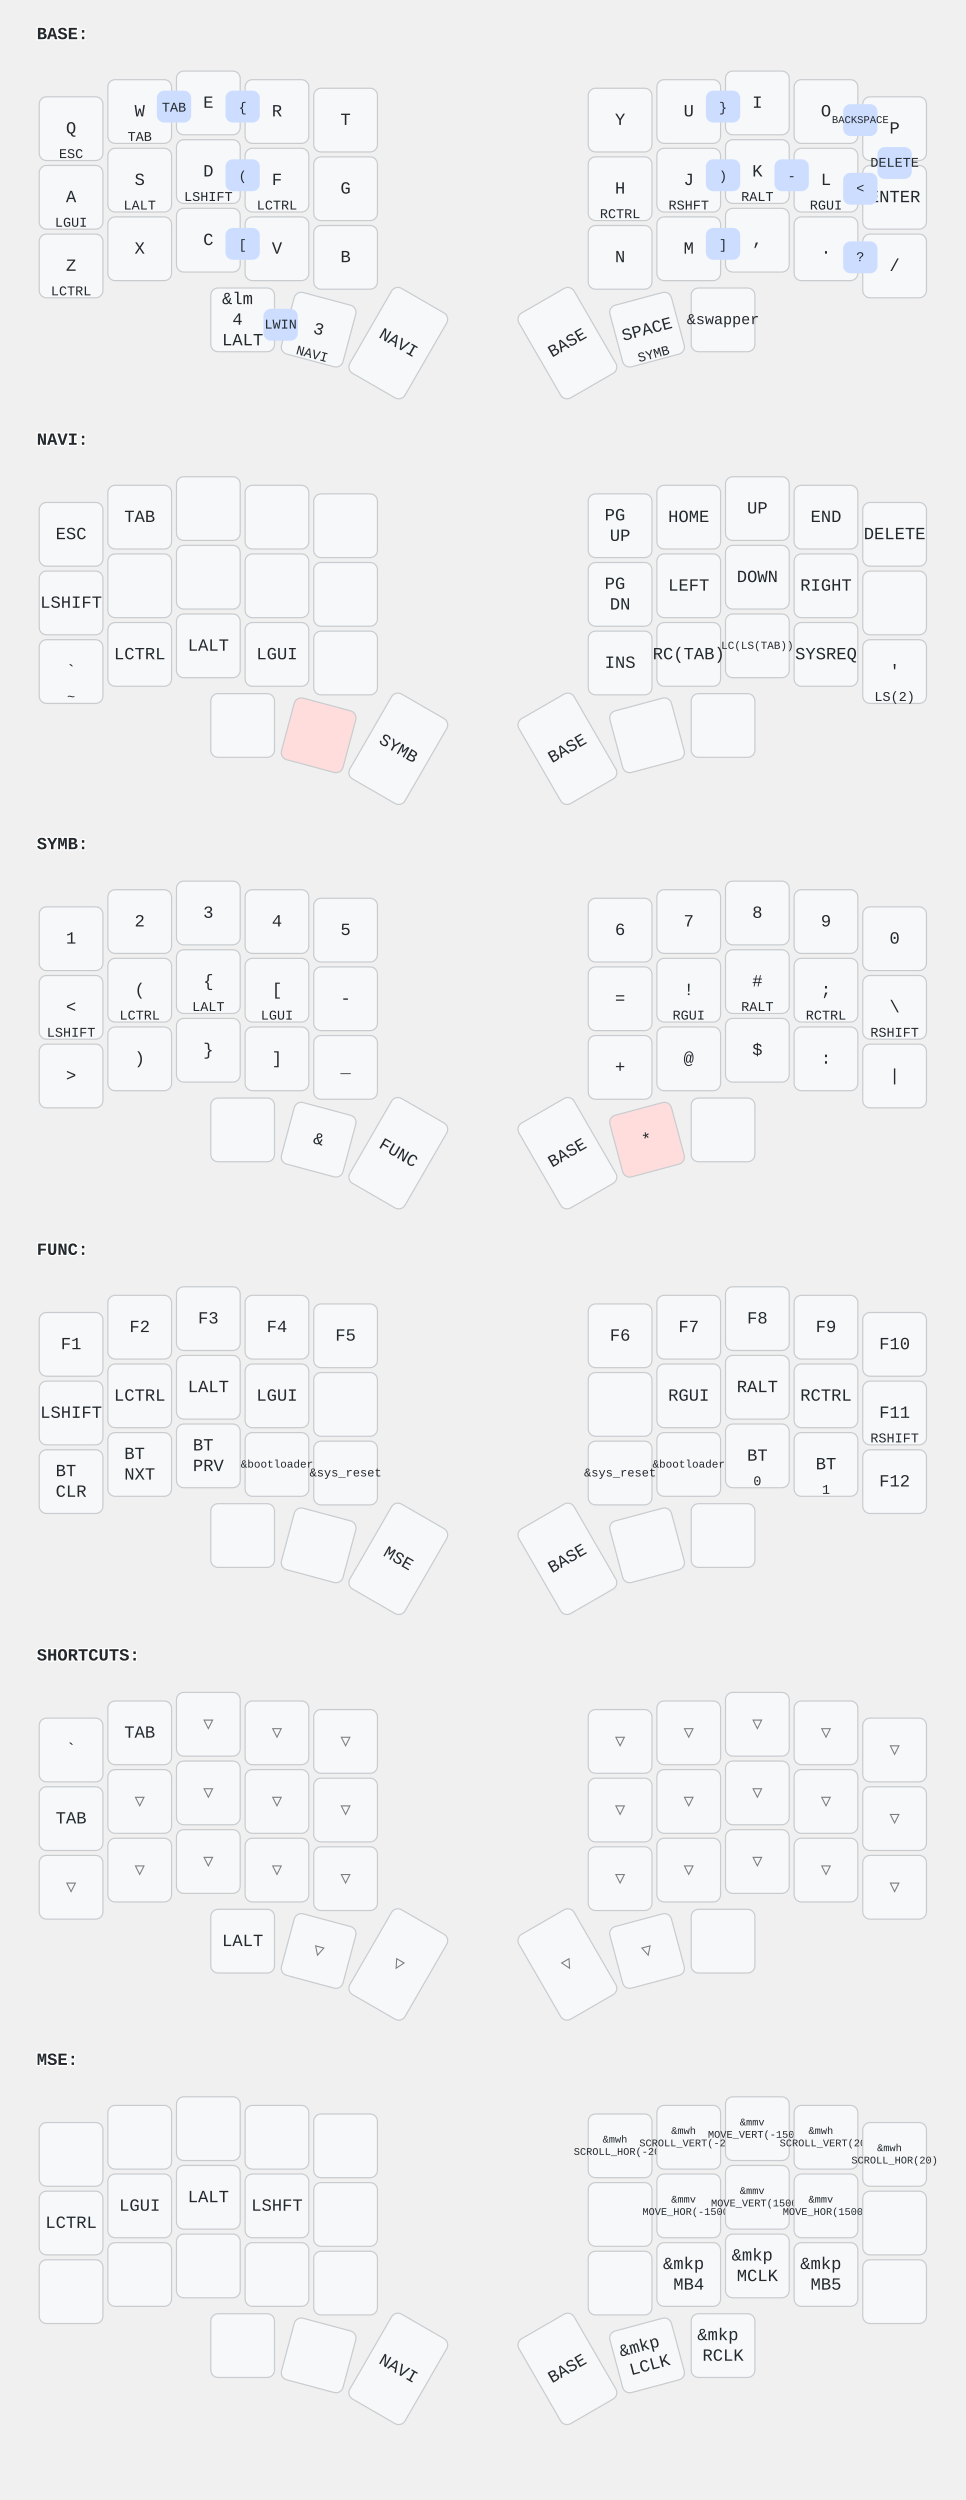
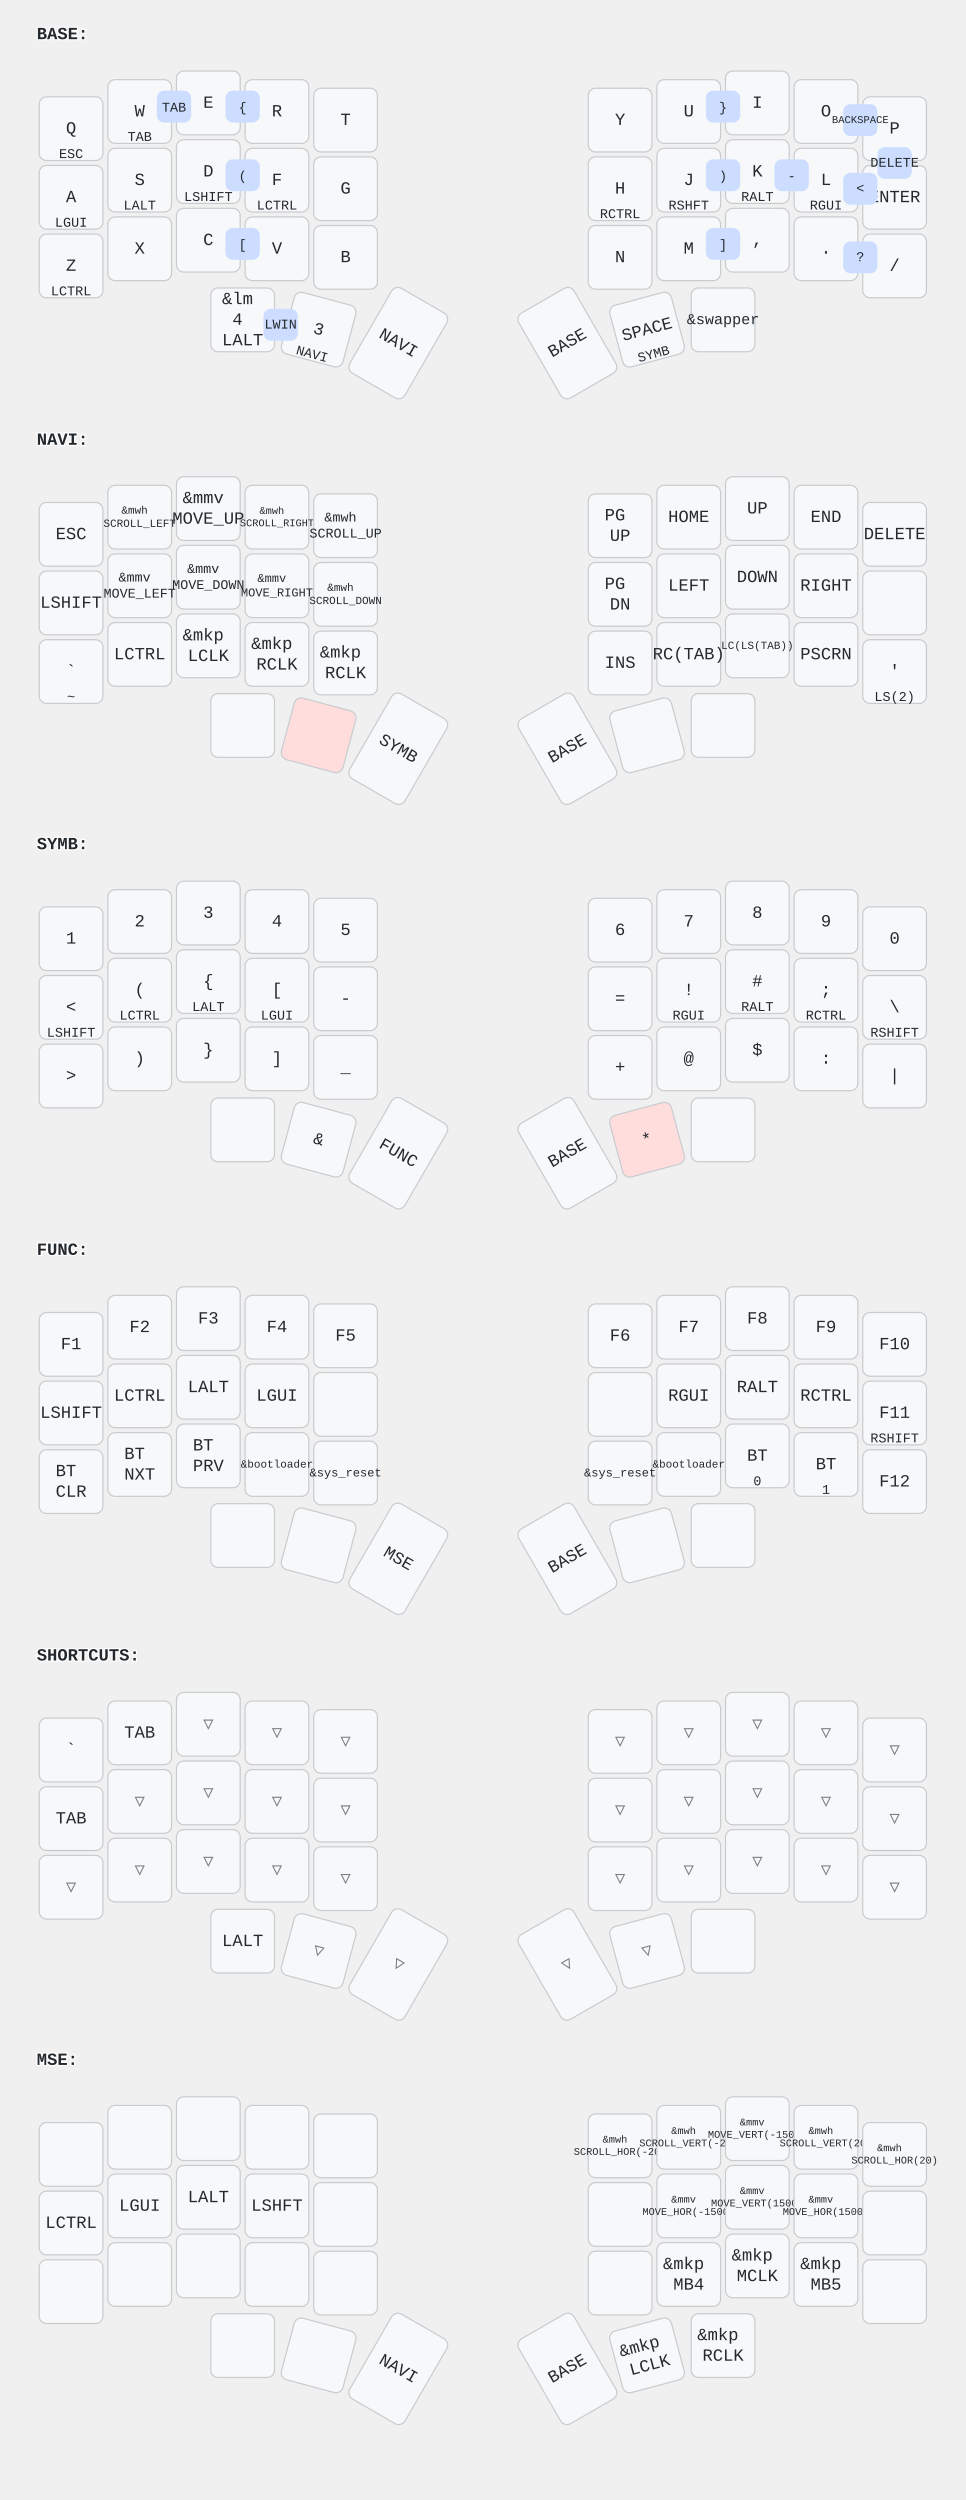
<svg xmlns="http://www.w3.org/2000/svg" width="788" height="2040" viewBox="0 0 788 2040" class="keymap">
  <style>/* inherit to force styles through use tags */
svg path {
    fill: inherit;
}

/* font and background color specifications */
svg.keymap {
    font-family: SFMono-Regular,Consolas,Liberation Mono,Menlo,monospace;
    font-size: 14px;
    font-kerning: normal;
    text-rendering: optimizeLegibility;
    fill: #24292e;
}

/* default key styling */
rect.key {
    fill: #f6f8fa;
    stroke: #c9cccf;
    stroke-width: 1;
}

/* default key side styling, only used is draw_key_sides is set */
rect.side {
    filter: brightness(90%);
}

/* color accent for combo boxes */
rect.combo, rect.combo-separate {
    fill: #cdf;
}

/* color accent for held keys */
rect.held, rect.combo.held {
    fill: #fdd;
}

/* color accent for ghost (optional) keys */
rect.ghost, rect.combo.ghost {
    stroke-dasharray: 4, 4;
    stroke-width: 2;
}

text {
    text-anchor: middle;
    dominant-baseline: middle;
}

/* styling for layer labels */
text.label {
    font-weight: bold;
    text-anchor: start;
    stroke: white;
    stroke-width: 2;
    paint-order: stroke;
}

/* styling for combo tap, and key hold/shifted label text */
text.combo, text.hold, text.shifted {
    font-size: 11px;
}

text.hold {
    text-anchor: middle;
    dominant-baseline: auto;
}

text.shifted {
    text-anchor: middle;
    dominant-baseline: hanging;
}

/* styling for hold/shifted label text in combo box */
text.combo.hold, text.combo.shifted {
    font-size: 8px;
}

/* lighter symbol for transparent keys */
text.trans {
    fill: #7b7e81;
}

/* styling for combo dendrons */
path.combo {
    stroke-width: 1;
    stroke: gray;
    fill: none;
}

/* Start Tabler Icons Cleanup */
/* cannot use height/width with glyphs */
.icon-tabler &gt; path {
    fill: inherit;
    stroke: inherit;
    stroke-width: 2;
}
/* hide tabler's default box */
.icon-tabler &gt; path[stroke="none"][fill="none"] {
    visibility: hidden;
}
/* End Tabler Icons Cleanup */
</style>
  <g transform="translate(30, 0)" class="layer-BASE">
    <text x="0" y="28" class="label">BASE:</text>
    <g transform="translate(0, 56)">
      <g transform="translate(28, 49)" class="key keypos-0">
        <rect rx="6" ry="6" x="-26" y="-26" width="52" height="52" class="key" />
        <text x="0" y="0" class="key tap">Q</text>
        <text x="0" y="24" class="key hold">ESC</text>
      </g>
      <g transform="translate(84, 35)" class="key keypos-1">
        <rect rx="6" ry="6" x="-26" y="-26" width="52" height="52" class="key" />
        <text x="0" y="0" class="key tap">W</text>
        <text x="0" y="24" class="key hold">TAB</text>
      </g>
      <g transform="translate(140, 28)" class="key keypos-2">
        <rect rx="6" ry="6" x="-26" y="-26" width="52" height="52" class="key" />
        <text x="0" y="0" class="key tap">E</text>
      </g>
      <g transform="translate(196, 35)" class="key keypos-3">
        <rect rx="6" ry="6" x="-26" y="-26" width="52" height="52" class="key" />
        <text x="0" y="0" class="key tap">R</text>
      </g>
      <g transform="translate(252, 42)" class="key keypos-4">
        <rect rx="6" ry="6" x="-26" y="-26" width="52" height="52" class="key" />
        <text x="0" y="0" class="key tap">T</text>
      </g>
      <g transform="translate(476, 42)" class="key keypos-5">
        <rect rx="6" ry="6" x="-26" y="-26" width="52" height="52" class="key" />
        <text x="0" y="0" class="key tap">Y</text>
      </g>
      <g transform="translate(532, 35)" class="key keypos-6">
        <rect rx="6" ry="6" x="-26" y="-26" width="52" height="52" class="key" />
        <text x="0" y="0" class="key tap">U</text>
      </g>
      <g transform="translate(588, 28)" class="key keypos-7">
        <rect rx="6" ry="6" x="-26" y="-26" width="52" height="52" class="key" />
        <text x="0" y="0" class="key tap">I</text>
      </g>
      <g transform="translate(644, 35)" class="key keypos-8">
        <rect rx="6" ry="6" x="-26" y="-26" width="52" height="52" class="key" />
        <text x="0" y="0" class="key tap">O</text>
      </g>
      <g transform="translate(700, 49)" class="key keypos-9">
        <rect rx="6" ry="6" x="-26" y="-26" width="52" height="52" class="key" />
        <text x="0" y="0" class="key tap">P</text>
      </g>
      <g transform="translate(28, 105)" class="key keypos-10">
        <rect rx="6" ry="6" x="-26" y="-26" width="52" height="52" class="key" />
        <text x="0" y="0" class="key tap">A</text>
        <text x="0" y="24" class="key hold">LGUI</text>
      </g>
      <g transform="translate(84, 91)" class="key keypos-11">
        <rect rx="6" ry="6" x="-26" y="-26" width="52" height="52" class="key" />
        <text x="0" y="0" class="key tap">S</text>
        <text x="0" y="24" class="key hold">LALT</text>
      </g>
      <g transform="translate(140, 84)" class="key keypos-12">
        <rect rx="6" ry="6" x="-26" y="-26" width="52" height="52" class="key" />
        <text x="0" y="0" class="key tap">D</text>
        <text x="0" y="24" class="key hold">LSHIFT</text>
      </g>
      <g transform="translate(196, 91)" class="key keypos-13">
        <rect rx="6" ry="6" x="-26" y="-26" width="52" height="52" class="key" />
        <text x="0" y="0" class="key tap">F</text>
        <text x="0" y="24" class="key hold">LCTRL</text>
      </g>
      <g transform="translate(252, 98)" class="key keypos-14">
        <rect rx="6" ry="6" x="-26" y="-26" width="52" height="52" class="key" />
        <text x="0" y="0" class="key tap">G</text>
      </g>
      <g transform="translate(476, 98)" class="key keypos-15">
        <rect rx="6" ry="6" x="-26" y="-26" width="52" height="52" class="key" />
        <text x="0" y="0" class="key tap">H</text>
        <text x="0" y="24" class="key hold">RCTRL</text>
      </g>
      <g transform="translate(532, 91)" class="key keypos-16">
        <rect rx="6" ry="6" x="-26" y="-26" width="52" height="52" class="key" />
        <text x="0" y="0" class="key tap">J</text>
        <text x="0" y="24" class="key hold">RSHFT</text>
      </g>
      <g transform="translate(588, 84)" class="key keypos-17">
        <rect rx="6" ry="6" x="-26" y="-26" width="52" height="52" class="key" />
        <text x="0" y="0" class="key tap">K</text>
        <text x="0" y="24" class="key hold">RALT</text>
      </g>
      <g transform="translate(644, 91)" class="key keypos-18">
        <rect rx="6" ry="6" x="-26" y="-26" width="52" height="52" class="key" />
        <text x="0" y="0" class="key tap">L</text>
        <text x="0" y="24" class="key hold">RGUI</text>
      </g>
      <g transform="translate(700, 105)" class="key keypos-19">
        <rect rx="6" ry="6" x="-26" y="-26" width="52" height="52" class="key" />
        <text x="0" y="0" class="key tap">ENTER</text>
      </g>
      <g transform="translate(28, 161)" class="key keypos-20">
        <rect rx="6" ry="6" x="-26" y="-26" width="52" height="52" class="key" />
        <text x="0" y="0" class="key tap">Z</text>
        <text x="0" y="24" class="key hold">LCTRL</text>
      </g>
      <g transform="translate(84, 147)" class="key keypos-21">
        <rect rx="6" ry="6" x="-26" y="-26" width="52" height="52" class="key" />
        <text x="0" y="0" class="key tap">X</text>
      </g>
      <g transform="translate(140, 140)" class="key keypos-22">
        <rect rx="6" ry="6" x="-26" y="-26" width="52" height="52" class="key" />
        <text x="0" y="0" class="key tap">C</text>
      </g>
      <g transform="translate(196, 147)" class="key keypos-23">
        <rect rx="6" ry="6" x="-26" y="-26" width="52" height="52" class="key" />
        <text x="0" y="0" class="key tap">V</text>
      </g>
      <g transform="translate(252, 154)" class="key keypos-24">
        <rect rx="6" ry="6" x="-26" y="-26" width="52" height="52" class="key" />
        <text x="0" y="0" class="key tap">B</text>
      </g>
      <g transform="translate(476, 154)" class="key keypos-25">
        <rect rx="6" ry="6" x="-26" y="-26" width="52" height="52" class="key" />
        <text x="0" y="0" class="key tap">N</text>
      </g>
      <g transform="translate(532, 147)" class="key keypos-26">
        <rect rx="6" ry="6" x="-26" y="-26" width="52" height="52" class="key" />
        <text x="0" y="0" class="key tap">M</text>
      </g>
      <g transform="translate(588, 140)" class="key keypos-27">
        <rect rx="6" ry="6" x="-26" y="-26" width="52" height="52" class="key" />
        <text x="0" y="0" class="key tap">,</text>
      </g>
      <g transform="translate(644, 147)" class="key keypos-28">
        <rect rx="6" ry="6" x="-26" y="-26" width="52" height="52" class="key" />
        <text x="0" y="0" class="key tap">.</text>
      </g>
      <g transform="translate(700, 161)" class="key keypos-29">
        <rect rx="6" ry="6" x="-26" y="-26" width="52" height="52" class="key" />
        <text x="0" y="0" class="key tap">/</text>
      </g>
      <g transform="translate(168, 205)" class="key keypos-30">
        <rect rx="6" ry="6" x="-26" y="-26" width="52" height="52" class="key" />
        <text x="0" y="0" class="key tap">
          <tspan x="0" dy="-1.2em">&amp;lm</tspan>
          <tspan x="0" dy="1.2em">4</tspan>
          <tspan x="0" dy="1.2em">LALT</tspan>
        </text>
      </g>
      <g transform="translate(230, 213) rotate(15.0)" class="key keypos-31">
        <rect rx="6" ry="6" x="-26" y="-26" width="52" height="52" class="key" />
        <text x="0" y="0" class="key tap">3</text>
        <text x="0" y="24" class="key hold">NAVI</text>
      </g>
      <g transform="translate(295, 224) rotate(30.0)" class="key keypos-32">
        <rect rx="6" ry="6" x="-26" y="-40" width="52" height="80" class="key" />
        <text x="0" y="0" class="key tap">NAVI</text>
      </g>
      <g transform="translate(433, 224) rotate(-30.0)" class="key keypos-33">
        <rect rx="6" ry="6" x="-26" y="-40" width="52" height="80" class="key" />
        <text x="0" y="0" class="key tap">BASE</text>
      </g>
      <g transform="translate(498, 213) rotate(-15.0)" class="key keypos-34">
        <rect rx="6" ry="6" x="-26" y="-26" width="52" height="52" class="key" />
        <text x="0" y="0" class="key tap">SPACE</text>
        <text x="0" y="24" class="key hold">SYMB</text>
      </g>
      <g transform="translate(560, 205)" class="key keypos-35">
        <rect rx="6" ry="6" x="-26" y="-26" width="52" height="52" class="key" />
        <text x="0" y="0" class="key tap">
          <tspan style="font-size: 88%">&amp;swapper</tspan>
        </text>
      </g>
      <g class="combo combopos-0">
        <rect rx="6" ry="6" x="98" y="18" width="28" height="26" class="combo" />
        <text x="112" y="32" class="combo tap">TAB</text>
      </g>
      <g class="combo combopos-1">
        <rect rx="6" ry="6" x="154" y="18" width="28" height="26" class="combo" />
        <text x="168" y="32" class="combo tap">{</text>
      </g>
      <g class="combo combopos-2">
        <rect rx="6" ry="6" x="154" y="74" width="28" height="26" class="combo" />
        <text x="168" y="88" class="combo tap">(</text>
      </g>
      <g class="combo combopos-3">
        <rect rx="6" ry="6" x="154" y="130" width="28" height="26" class="combo" />
        <text x="168" y="144" class="combo tap">[</text>
      </g>
      <g class="combo combopos-4">
        <rect rx="6" ry="6" x="658" y="29" width="28" height="26" class="combo" />
        <text x="672" y="42" class="combo tap">
          <tspan style="font-size: 78%">BACKSPACE</tspan>
        </text>
      </g>
      <g class="combo combopos-5">
        <rect rx="6" ry="6" x="602" y="74" width="28" height="26" class="combo" />
        <text x="616" y="88" class="combo tap">-</text>
      </g>
      <g class="combo combopos-6">
        <rect rx="6" ry="6" x="686" y="64" width="28" height="26" class="combo" />
        <text x="700" y="77" class="combo tap">DELETE</text>
      </g>
      <g class="combo combopos-7">
        <rect rx="6" ry="6" x="546" y="18" width="28" height="26" class="combo" />
        <text x="560" y="32" class="combo tap">}</text>
      </g>
      <g class="combo combopos-8">
        <rect rx="6" ry="6" x="546" y="74" width="28" height="26" class="combo" />
        <text x="560" y="88" class="combo tap">)</text>
      </g>
      <g class="combo combopos-9">
        <rect rx="6" ry="6" x="546" y="130" width="28" height="26" class="combo" />
        <text x="560" y="144" class="combo tap">]</text>
      </g>
      <g class="combo combopos-10">
        <rect rx="6" ry="6" x="658" y="141" width="28" height="26" class="combo" />
        <text x="672" y="154" class="combo tap">?</text>
      </g>
      <g class="combo combopos-11">
        <rect rx="6" ry="6" x="658" y="85" width="28" height="26" class="combo" />
        <text x="672" y="98" class="combo tap">&lt;</text>
      </g>
      <g class="combo combopos-12">
        <rect rx="6" ry="6" x="185" y="196" width="28" height="26" class="combo" />
        <text x="199" y="209" class="combo tap">LWIN</text>
      </g>
    </g>
  </g>
  <g transform="translate(30, 331)" class="layer-NAVI">
    <text x="0" y="28" class="label">NAVI:</text>
    <g transform="translate(0, 56)">
      <g transform="translate(28, 49)" class="key keypos-0">
        <rect rx="6" ry="6" x="-26" y="-26" width="52" height="52" class="key" />
        <text x="0" y="0" class="key tap">ESC</text>
      </g>
      <g transform="translate(84, 35)" class="key keypos-1">
        <rect rx="6" ry="6" x="-26" y="-26" width="52" height="52" class="key" />
-         <text x="0" y="0" class="key tap">TAB</text>
+         <text x="0" y="0" class="key tap">
+           <tspan x="0" dy="-0.6em" style="font-size: 64%">&amp;mwh</tspan>
+           <tspan x="0" dy="1.2em" style="font-size: 64%">SCROLL_LEFT</tspan>
+         </text>
      </g>
      <g transform="translate(140, 28)" class="key keypos-2">
        <rect rx="6" ry="6" x="-26" y="-26" width="52" height="52" class="key" />
+         <text x="0" y="0" class="key tap">
+           <tspan x="0" dy="-0.6em">&amp;mmv</tspan>
+           <tspan x="0" dy="1.2em">MOVE_UP</tspan>
+         </text>
      </g>
      <g transform="translate(196, 35)" class="key keypos-3">
        <rect rx="6" ry="6" x="-26" y="-26" width="52" height="52" class="key" />
+         <text x="0" y="0" class="key tap">
+           <tspan x="0" dy="-0.6em" style="font-size: 60%">&amp;mwh</tspan>
+           <tspan x="0" dy="1.2em" style="font-size: 60%">SCROLL_RIGHT</tspan>
+         </text>
      </g>
      <g transform="translate(252, 42)" class="key keypos-4">
        <rect rx="6" ry="6" x="-26" y="-26" width="52" height="52" class="key" />
+         <text x="0" y="0" class="key tap">
+           <tspan x="0" dy="-0.6em" style="font-size: 78%">&amp;mwh</tspan>
+           <tspan x="0" dy="1.2em" style="font-size: 78%">SCROLL_UP</tspan>
+         </text>
      </g>
      <g transform="translate(476, 42)" class="key keypos-5">
        <rect rx="6" ry="6" x="-26" y="-26" width="52" height="52" class="key" />
        <text x="0" y="0" class="key tap">
          <tspan x="0" dy="-0.6em">PG</tspan>
          <tspan x="0" dy="1.2em">UP</tspan>
        </text>
      </g>
      <g transform="translate(532, 35)" class="key keypos-6">
        <rect rx="6" ry="6" x="-26" y="-26" width="52" height="52" class="key" />
        <text x="0" y="0" class="key tap">HOME</text>
      </g>
      <g transform="translate(588, 28)" class="key keypos-7">
        <rect rx="6" ry="6" x="-26" y="-26" width="52" height="52" class="key" />
        <text x="0" y="0" class="key tap">UP</text>
      </g>
      <g transform="translate(644, 35)" class="key keypos-8">
        <rect rx="6" ry="6" x="-26" y="-26" width="52" height="52" class="key" />
        <text x="0" y="0" class="key tap">END</text>
      </g>
      <g transform="translate(700, 49)" class="key keypos-9">
        <rect rx="6" ry="6" x="-26" y="-26" width="52" height="52" class="key" />
        <text x="0" y="0" class="key tap">DELETE</text>
      </g>
      <g transform="translate(28, 105)" class="key keypos-10">
        <rect rx="6" ry="6" x="-26" y="-26" width="52" height="52" class="key" />
        <text x="0" y="0" class="key tap">LSHIFT</text>
      </g>
      <g transform="translate(84, 91)" class="key keypos-11">
        <rect rx="6" ry="6" x="-26" y="-26" width="52" height="52" class="key" />
+         <text x="0" y="0" class="key tap">
+           <tspan x="0" dy="-0.6em" style="font-size: 78%">&amp;mmv</tspan>
+           <tspan x="0" dy="1.2em" style="font-size: 78%">MOVE_LEFT</tspan>
+         </text>
      </g>
      <g transform="translate(140, 84)" class="key keypos-12">
        <rect rx="6" ry="6" x="-26" y="-26" width="52" height="52" class="key" />
+         <text x="0" y="0" class="key tap">
+           <tspan x="0" dy="-0.6em" style="font-size: 78%">&amp;mmv</tspan>
+           <tspan x="0" dy="1.2em" style="font-size: 78%">MOVE_DOWN</tspan>
+         </text>
      </g>
      <g transform="translate(196, 91)" class="key keypos-13">
        <rect rx="6" ry="6" x="-26" y="-26" width="52" height="52" class="key" />
+         <text x="0" y="0" class="key tap">
+           <tspan x="0" dy="-0.6em" style="font-size: 70%">&amp;mmv</tspan>
+           <tspan x="0" dy="1.2em" style="font-size: 70%">MOVE_RIGHT</tspan>
+         </text>
      </g>
      <g transform="translate(252, 98)" class="key keypos-14">
        <rect rx="6" ry="6" x="-26" y="-26" width="52" height="52" class="key" />
+         <text x="0" y="0" class="key tap">
+           <tspan x="0" dy="-0.6em" style="font-size: 64%">&amp;mwh</tspan>
+           <tspan x="0" dy="1.2em" style="font-size: 64%">SCROLL_DOWN</tspan>
+         </text>
      </g>
      <g transform="translate(476, 98)" class="key keypos-15">
        <rect rx="6" ry="6" x="-26" y="-26" width="52" height="52" class="key" />
        <text x="0" y="0" class="key tap">
          <tspan x="0" dy="-0.6em">PG</tspan>
          <tspan x="0" dy="1.2em">DN</tspan>
        </text>
      </g>
      <g transform="translate(532, 91)" class="key keypos-16">
        <rect rx="6" ry="6" x="-26" y="-26" width="52" height="52" class="key" />
        <text x="0" y="0" class="key tap">LEFT</text>
      </g>
      <g transform="translate(588, 84)" class="key keypos-17">
        <rect rx="6" ry="6" x="-26" y="-26" width="52" height="52" class="key" />
        <text x="0" y="0" class="key tap">DOWN</text>
      </g>
      <g transform="translate(644, 91)" class="key keypos-18">
        <rect rx="6" ry="6" x="-26" y="-26" width="52" height="52" class="key" />
        <text x="0" y="0" class="key tap">RIGHT</text>
      </g>
      <g transform="translate(700, 105)" class="key keypos-19">
        <rect rx="6" ry="6" x="-26" y="-26" width="52" height="52" class="key" />
      </g>
      <g transform="translate(28, 161)" class="key keypos-20">
        <rect rx="6" ry="6" x="-26" y="-26" width="52" height="52" class="key" />
        <text x="0" y="0" class="key tap">`</text>
        <text x="0" y="24" class="key hold">~</text>
      </g>
      <g transform="translate(84, 147)" class="key keypos-21">
        <rect rx="6" ry="6" x="-26" y="-26" width="52" height="52" class="key" />
        <text x="0" y="0" class="key tap">LCTRL</text>
      </g>
      <g transform="translate(140, 140)" class="key keypos-22">
        <rect rx="6" ry="6" x="-26" y="-26" width="52" height="52" class="key" />
-         <text x="0" y="0" class="key tap">LALT</text>
+         <text x="0" y="0" class="key tap">
+           <tspan x="0" dy="-0.6em">&amp;mkp</tspan>
+           <tspan x="0" dy="1.2em">LCLK</tspan>
+         </text>
      </g>
      <g transform="translate(196, 147)" class="key keypos-23">
        <rect rx="6" ry="6" x="-26" y="-26" width="52" height="52" class="key" />
-         <text x="0" y="0" class="key tap">LGUI</text>
+         <text x="0" y="0" class="key tap">
+           <tspan x="0" dy="-0.6em">&amp;mkp</tspan>
+           <tspan x="0" dy="1.2em">RCLK</tspan>
+         </text>
      </g>
      <g transform="translate(252, 154)" class="key keypos-24">
        <rect rx="6" ry="6" x="-26" y="-26" width="52" height="52" class="key" />
+         <text x="0" y="0" class="key tap">
+           <tspan x="0" dy="-0.6em">&amp;mkp</tspan>
+           <tspan x="0" dy="1.2em">RCLK</tspan>
+         </text>
      </g>
      <g transform="translate(476, 154)" class="key keypos-25">
        <rect rx="6" ry="6" x="-26" y="-26" width="52" height="52" class="key" />
        <text x="0" y="0" class="key tap">INS</text>
      </g>
      <g transform="translate(532, 147)" class="key keypos-26">
        <rect rx="6" ry="6" x="-26" y="-26" width="52" height="52" class="key" />
        <text x="0" y="0" class="key tap">RC(TAB)</text>
      </g>
      <g transform="translate(588, 140)" class="key keypos-27">
        <rect rx="6" ry="6" x="-26" y="-26" width="52" height="52" class="key" />
        <text x="0" y="0" class="key tap">
          <tspan style="font-size: 64%">LC(LS(TAB))</tspan>
        </text>
      </g>
      <g transform="translate(644, 147)" class="key keypos-28">
        <rect rx="6" ry="6" x="-26" y="-26" width="52" height="52" class="key" />
-         <text x="0" y="0" class="key tap">SYSREQ</text>
+         <text x="0" y="0" class="key tap">PSCRN</text>
      </g>
      <g transform="translate(700, 161)" class="key keypos-29">
        <rect rx="6" ry="6" x="-26" y="-26" width="52" height="52" class="key" />
        <text x="0" y="0" class="key tap">'</text>
        <text x="0" y="24" class="key hold">LS(2)</text>
      </g>
      <g transform="translate(168, 205)" class="key keypos-30">
        <rect rx="6" ry="6" x="-26" y="-26" width="52" height="52" class="key" />
      </g>
      <g transform="translate(230, 213) rotate(15.0)" class="key held keypos-31">
        <rect rx="6" ry="6" x="-26" y="-26" width="52" height="52" class="key held" />
      </g>
      <g transform="translate(295, 224) rotate(30.0)" class="key keypos-32">
        <rect rx="6" ry="6" x="-26" y="-40" width="52" height="80" class="key" />
        <text x="0" y="0" class="key tap">SYMB</text>
      </g>
      <g transform="translate(433, 224) rotate(-30.0)" class="key keypos-33">
        <rect rx="6" ry="6" x="-26" y="-40" width="52" height="80" class="key" />
        <text x="0" y="0" class="key tap">BASE</text>
      </g>
      <g transform="translate(498, 213) rotate(-15.0)" class="key keypos-34">
        <rect rx="6" ry="6" x="-26" y="-26" width="52" height="52" class="key" />
      </g>
      <g transform="translate(560, 205)" class="key keypos-35">
        <rect rx="6" ry="6" x="-26" y="-26" width="52" height="52" class="key" />
      </g>
    </g>
  </g>
  <g transform="translate(30, 661)" class="layer-SYMB">
    <text x="0" y="28" class="label">SYMB:</text>
    <g transform="translate(0, 56)">
      <g transform="translate(28, 49)" class="key keypos-0">
        <rect rx="6" ry="6" x="-26" y="-26" width="52" height="52" class="key" />
        <text x="0" y="0" class="key tap">1</text>
      </g>
      <g transform="translate(84, 35)" class="key keypos-1">
        <rect rx="6" ry="6" x="-26" y="-26" width="52" height="52" class="key" />
        <text x="0" y="0" class="key tap">2</text>
      </g>
      <g transform="translate(140, 28)" class="key keypos-2">
        <rect rx="6" ry="6" x="-26" y="-26" width="52" height="52" class="key" />
        <text x="0" y="0" class="key tap">3</text>
      </g>
      <g transform="translate(196, 35)" class="key keypos-3">
        <rect rx="6" ry="6" x="-26" y="-26" width="52" height="52" class="key" />
        <text x="0" y="0" class="key tap">4</text>
      </g>
      <g transform="translate(252, 42)" class="key keypos-4">
        <rect rx="6" ry="6" x="-26" y="-26" width="52" height="52" class="key" />
        <text x="0" y="0" class="key tap">5</text>
      </g>
      <g transform="translate(476, 42)" class="key keypos-5">
        <rect rx="6" ry="6" x="-26" y="-26" width="52" height="52" class="key" />
        <text x="0" y="0" class="key tap">6</text>
      </g>
      <g transform="translate(532, 35)" class="key keypos-6">
        <rect rx="6" ry="6" x="-26" y="-26" width="52" height="52" class="key" />
        <text x="0" y="0" class="key tap">7</text>
      </g>
      <g transform="translate(588, 28)" class="key keypos-7">
        <rect rx="6" ry="6" x="-26" y="-26" width="52" height="52" class="key" />
        <text x="0" y="0" class="key tap">8</text>
      </g>
      <g transform="translate(644, 35)" class="key keypos-8">
        <rect rx="6" ry="6" x="-26" y="-26" width="52" height="52" class="key" />
        <text x="0" y="0" class="key tap">9</text>
      </g>
      <g transform="translate(700, 49)" class="key keypos-9">
        <rect rx="6" ry="6" x="-26" y="-26" width="52" height="52" class="key" />
        <text x="0" y="0" class="key tap">0</text>
      </g>
      <g transform="translate(28, 105)" class="key keypos-10">
        <rect rx="6" ry="6" x="-26" y="-26" width="52" height="52" class="key" />
        <text x="0" y="0" class="key tap">&lt;</text>
        <text x="0" y="24" class="key hold">LSHIFT</text>
      </g>
      <g transform="translate(84, 91)" class="key keypos-11">
        <rect rx="6" ry="6" x="-26" y="-26" width="52" height="52" class="key" />
        <text x="0" y="0" class="key tap">(</text>
        <text x="0" y="24" class="key hold">LCTRL</text>
      </g>
      <g transform="translate(140, 84)" class="key keypos-12">
        <rect rx="6" ry="6" x="-26" y="-26" width="52" height="52" class="key" />
        <text x="0" y="0" class="key tap">{</text>
        <text x="0" y="24" class="key hold">LALT</text>
      </g>
      <g transform="translate(196, 91)" class="key keypos-13">
        <rect rx="6" ry="6" x="-26" y="-26" width="52" height="52" class="key" />
        <text x="0" y="0" class="key tap">[</text>
        <text x="0" y="24" class="key hold">LGUI</text>
      </g>
      <g transform="translate(252, 98)" class="key keypos-14">
        <rect rx="6" ry="6" x="-26" y="-26" width="52" height="52" class="key" />
        <text x="0" y="0" class="key tap">-</text>
      </g>
      <g transform="translate(476, 98)" class="key keypos-15">
        <rect rx="6" ry="6" x="-26" y="-26" width="52" height="52" class="key" />
        <text x="0" y="0" class="key tap">=</text>
      </g>
      <g transform="translate(532, 91)" class="key keypos-16">
        <rect rx="6" ry="6" x="-26" y="-26" width="52" height="52" class="key" />
        <text x="0" y="0" class="key tap">!</text>
        <text x="0" y="24" class="key hold">RGUI</text>
      </g>
      <g transform="translate(588, 84)" class="key keypos-17">
        <rect rx="6" ry="6" x="-26" y="-26" width="52" height="52" class="key" />
        <text x="0" y="0" class="key tap">#</text>
        <text x="0" y="24" class="key hold">RALT</text>
      </g>
      <g transform="translate(644, 91)" class="key keypos-18">
        <rect rx="6" ry="6" x="-26" y="-26" width="52" height="52" class="key" />
        <text x="0" y="0" class="key tap">;</text>
        <text x="0" y="24" class="key hold">RCTRL</text>
      </g>
      <g transform="translate(700, 105)" class="key keypos-19">
        <rect rx="6" ry="6" x="-26" y="-26" width="52" height="52" class="key" />
        <text x="0" y="0" class="key tap">\</text>
        <text x="0" y="24" class="key hold">RSHIFT</text>
      </g>
      <g transform="translate(28, 161)" class="key keypos-20">
        <rect rx="6" ry="6" x="-26" y="-26" width="52" height="52" class="key" />
        <text x="0" y="0" class="key tap">&gt;</text>
      </g>
      <g transform="translate(84, 147)" class="key keypos-21">
        <rect rx="6" ry="6" x="-26" y="-26" width="52" height="52" class="key" />
        <text x="0" y="0" class="key tap">)</text>
      </g>
      <g transform="translate(140, 140)" class="key keypos-22">
        <rect rx="6" ry="6" x="-26" y="-26" width="52" height="52" class="key" />
        <text x="0" y="0" class="key tap">}</text>
      </g>
      <g transform="translate(196, 147)" class="key keypos-23">
        <rect rx="6" ry="6" x="-26" y="-26" width="52" height="52" class="key" />
        <text x="0" y="0" class="key tap">]</text>
      </g>
      <g transform="translate(252, 154)" class="key keypos-24">
        <rect rx="6" ry="6" x="-26" y="-26" width="52" height="52" class="key" />
        <text x="0" y="0" class="key tap">_</text>
      </g>
      <g transform="translate(476, 154)" class="key keypos-25">
        <rect rx="6" ry="6" x="-26" y="-26" width="52" height="52" class="key" />
        <text x="0" y="0" class="key tap">+</text>
      </g>
      <g transform="translate(532, 147)" class="key keypos-26">
        <rect rx="6" ry="6" x="-26" y="-26" width="52" height="52" class="key" />
        <text x="0" y="0" class="key tap">@</text>
      </g>
      <g transform="translate(588, 140)" class="key keypos-27">
        <rect rx="6" ry="6" x="-26" y="-26" width="52" height="52" class="key" />
        <text x="0" y="0" class="key tap">$</text>
      </g>
      <g transform="translate(644, 147)" class="key keypos-28">
        <rect rx="6" ry="6" x="-26" y="-26" width="52" height="52" class="key" />
        <text x="0" y="0" class="key tap">:</text>
      </g>
      <g transform="translate(700, 161)" class="key keypos-29">
        <rect rx="6" ry="6" x="-26" y="-26" width="52" height="52" class="key" />
        <text x="0" y="0" class="key tap">|</text>
      </g>
      <g transform="translate(168, 205)" class="key keypos-30">
        <rect rx="6" ry="6" x="-26" y="-26" width="52" height="52" class="key" />
      </g>
      <g transform="translate(230, 213) rotate(15.0)" class="key keypos-31">
        <rect rx="6" ry="6" x="-26" y="-26" width="52" height="52" class="key" />
        <text x="0" y="0" class="key tap">&amp;</text>
      </g>
      <g transform="translate(295, 224) rotate(30.0)" class="key keypos-32">
        <rect rx="6" ry="6" x="-26" y="-40" width="52" height="80" class="key" />
        <text x="0" y="0" class="key tap">FUNC</text>
      </g>
      <g transform="translate(433, 224) rotate(-30.0)" class="key keypos-33">
        <rect rx="6" ry="6" x="-26" y="-40" width="52" height="80" class="key" />
        <text x="0" y="0" class="key tap">BASE</text>
      </g>
      <g transform="translate(498, 213) rotate(-15.0)" class="key held keypos-34">
        <rect rx="6" ry="6" x="-26" y="-26" width="52" height="52" class="key held" />
        <text x="0" y="0" class="key held tap">*</text>
      </g>
      <g transform="translate(560, 205)" class="key keypos-35">
        <rect rx="6" ry="6" x="-26" y="-26" width="52" height="52" class="key" />
      </g>
    </g>
  </g>
  <g transform="translate(30, 992)" class="layer-FUNC">
    <text x="0" y="28" class="label">FUNC:</text>
    <g transform="translate(0, 56)">
      <g transform="translate(28, 49)" class="key keypos-0">
        <rect rx="6" ry="6" x="-26" y="-26" width="52" height="52" class="key" />
        <text x="0" y="0" class="key tap">F1</text>
      </g>
      <g transform="translate(84, 35)" class="key keypos-1">
        <rect rx="6" ry="6" x="-26" y="-26" width="52" height="52" class="key" />
        <text x="0" y="0" class="key tap">F2</text>
      </g>
      <g transform="translate(140, 28)" class="key keypos-2">
        <rect rx="6" ry="6" x="-26" y="-26" width="52" height="52" class="key" />
        <text x="0" y="0" class="key tap">F3</text>
      </g>
      <g transform="translate(196, 35)" class="key keypos-3">
        <rect rx="6" ry="6" x="-26" y="-26" width="52" height="52" class="key" />
        <text x="0" y="0" class="key tap">F4</text>
      </g>
      <g transform="translate(252, 42)" class="key keypos-4">
        <rect rx="6" ry="6" x="-26" y="-26" width="52" height="52" class="key" />
        <text x="0" y="0" class="key tap">F5</text>
      </g>
      <g transform="translate(476, 42)" class="key keypos-5">
        <rect rx="6" ry="6" x="-26" y="-26" width="52" height="52" class="key" />
        <text x="0" y="0" class="key tap">F6</text>
      </g>
      <g transform="translate(532, 35)" class="key keypos-6">
        <rect rx="6" ry="6" x="-26" y="-26" width="52" height="52" class="key" />
        <text x="0" y="0" class="key tap">F7</text>
      </g>
      <g transform="translate(588, 28)" class="key keypos-7">
        <rect rx="6" ry="6" x="-26" y="-26" width="52" height="52" class="key" />
        <text x="0" y="0" class="key tap">F8</text>
      </g>
      <g transform="translate(644, 35)" class="key keypos-8">
        <rect rx="6" ry="6" x="-26" y="-26" width="52" height="52" class="key" />
        <text x="0" y="0" class="key tap">F9</text>
      </g>
      <g transform="translate(700, 49)" class="key keypos-9">
        <rect rx="6" ry="6" x="-26" y="-26" width="52" height="52" class="key" />
        <text x="0" y="0" class="key tap">F10</text>
      </g>
      <g transform="translate(28, 105)" class="key keypos-10">
        <rect rx="6" ry="6" x="-26" y="-26" width="52" height="52" class="key" />
        <text x="0" y="0" class="key tap">LSHIFT</text>
      </g>
      <g transform="translate(84, 91)" class="key keypos-11">
        <rect rx="6" ry="6" x="-26" y="-26" width="52" height="52" class="key" />
        <text x="0" y="0" class="key tap">LCTRL</text>
      </g>
      <g transform="translate(140, 84)" class="key keypos-12">
        <rect rx="6" ry="6" x="-26" y="-26" width="52" height="52" class="key" />
        <text x="0" y="0" class="key tap">LALT</text>
      </g>
      <g transform="translate(196, 91)" class="key keypos-13">
        <rect rx="6" ry="6" x="-26" y="-26" width="52" height="52" class="key" />
        <text x="0" y="0" class="key tap">LGUI</text>
      </g>
      <g transform="translate(252, 98)" class="key keypos-14">
        <rect rx="6" ry="6" x="-26" y="-26" width="52" height="52" class="key" />
      </g>
      <g transform="translate(476, 98)" class="key keypos-15">
        <rect rx="6" ry="6" x="-26" y="-26" width="52" height="52" class="key" />
      </g>
      <g transform="translate(532, 91)" class="key keypos-16">
        <rect rx="6" ry="6" x="-26" y="-26" width="52" height="52" class="key" />
        <text x="0" y="0" class="key tap">RGUI</text>
      </g>
      <g transform="translate(588, 84)" class="key keypos-17">
        <rect rx="6" ry="6" x="-26" y="-26" width="52" height="52" class="key" />
        <text x="0" y="0" class="key tap">RALT</text>
      </g>
      <g transform="translate(644, 91)" class="key keypos-18">
        <rect rx="6" ry="6" x="-26" y="-26" width="52" height="52" class="key" />
        <text x="0" y="0" class="key tap">RCTRL</text>
      </g>
      <g transform="translate(700, 105)" class="key keypos-19">
        <rect rx="6" ry="6" x="-26" y="-26" width="52" height="52" class="key" />
        <text x="0" y="0" class="key tap">F11</text>
        <text x="0" y="24" class="key hold">RSHIFT</text>
      </g>
      <g transform="translate(28, 161)" class="key keypos-20">
        <rect rx="6" ry="6" x="-26" y="-26" width="52" height="52" class="key" />
        <text x="0" y="0" class="key tap">
          <tspan x="0" dy="-0.6em">BT</tspan>
          <tspan x="0" dy="1.2em">CLR</tspan>
        </text>
      </g>
      <g transform="translate(84, 147)" class="key keypos-21">
        <rect rx="6" ry="6" x="-26" y="-26" width="52" height="52" class="key" />
        <text x="0" y="0" class="key tap">
          <tspan x="0" dy="-0.6em">BT</tspan>
          <tspan x="0" dy="1.2em">NXT</tspan>
        </text>
      </g>
      <g transform="translate(140, 140)" class="key keypos-22">
        <rect rx="6" ry="6" x="-26" y="-26" width="52" height="52" class="key" />
        <text x="0" y="0" class="key tap">
          <tspan x="0" dy="-0.6em">BT</tspan>
          <tspan x="0" dy="1.2em">PRV</tspan>
        </text>
      </g>
      <g transform="translate(196, 147)" class="key keypos-23">
        <rect rx="6" ry="6" x="-26" y="-26" width="52" height="52" class="key" />
        <text x="0" y="0" class="key tap">
          <tspan style="font-size: 64%">&amp;bootloader</tspan>
        </text>
      </g>
      <g transform="translate(252, 154)" class="key keypos-24">
        <rect rx="6" ry="6" x="-26" y="-26" width="52" height="52" class="key" />
        <text x="0" y="0" class="key tap">
          <tspan style="font-size: 70%">&amp;sys_reset</tspan>
        </text>
      </g>
      <g transform="translate(476, 154)" class="key keypos-25">
        <rect rx="6" ry="6" x="-26" y="-26" width="52" height="52" class="key" />
        <text x="0" y="0" class="key tap">
          <tspan style="font-size: 70%">&amp;sys_reset</tspan>
        </text>
      </g>
      <g transform="translate(532, 147)" class="key keypos-26">
        <rect rx="6" ry="6" x="-26" y="-26" width="52" height="52" class="key" />
        <text x="0" y="0" class="key tap">
          <tspan style="font-size: 64%">&amp;bootloader</tspan>
        </text>
      </g>
      <g transform="translate(588, 140)" class="key keypos-27">
        <rect rx="6" ry="6" x="-26" y="-26" width="52" height="52" class="key" />
        <text x="0" y="0" class="key tap">BT</text>
        <text x="0" y="24" class="key hold">0</text>
      </g>
      <g transform="translate(644, 147)" class="key keypos-28">
        <rect rx="6" ry="6" x="-26" y="-26" width="52" height="52" class="key" />
        <text x="0" y="0" class="key tap">BT</text>
        <text x="0" y="24" class="key hold">1</text>
      </g>
      <g transform="translate(700, 161)" class="key keypos-29">
        <rect rx="6" ry="6" x="-26" y="-26" width="52" height="52" class="key" />
        <text x="0" y="0" class="key tap">F12</text>
      </g>
      <g transform="translate(168, 205)" class="key keypos-30">
        <rect rx="6" ry="6" x="-26" y="-26" width="52" height="52" class="key" />
      </g>
      <g transform="translate(230, 213) rotate(15.0)" class="key keypos-31">
        <rect rx="6" ry="6" x="-26" y="-26" width="52" height="52" class="key" />
      </g>
      <g transform="translate(295, 224) rotate(30.0)" class="key keypos-32">
        <rect rx="6" ry="6" x="-26" y="-40" width="52" height="80" class="key" />
        <text x="0" y="0" class="key tap">MSE</text>
      </g>
      <g transform="translate(433, 224) rotate(-30.0)" class="key keypos-33">
        <rect rx="6" ry="6" x="-26" y="-40" width="52" height="80" class="key" />
        <text x="0" y="0" class="key tap">BASE</text>
      </g>
      <g transform="translate(498, 213) rotate(-15.0)" class="key keypos-34">
        <rect rx="6" ry="6" x="-26" y="-26" width="52" height="52" class="key" />
      </g>
      <g transform="translate(560, 205)" class="key keypos-35">
        <rect rx="6" ry="6" x="-26" y="-26" width="52" height="52" class="key" />
      </g>
    </g>
  </g>
  <g transform="translate(30, 1323)" class="layer-SHORTCUTS">
    <text x="0" y="28" class="label">SHORTCUTS:</text>
    <g transform="translate(0, 56)">
      <g transform="translate(28, 49)" class="key keypos-0">
        <rect rx="6" ry="6" x="-26" y="-26" width="52" height="52" class="key" />
        <text x="0" y="0" class="key tap">`</text>
      </g>
      <g transform="translate(84, 35)" class="key keypos-1">
        <rect rx="6" ry="6" x="-26" y="-26" width="52" height="52" class="key" />
        <text x="0" y="0" class="key tap">TAB</text>
      </g>
      <g transform="translate(140, 28)" class="key trans keypos-2">
        <rect rx="6" ry="6" x="-26" y="-26" width="52" height="52" class="key trans" />
        <text x="0" y="0" class="key trans tap">▽</text>
      </g>
      <g transform="translate(196, 35)" class="key trans keypos-3">
        <rect rx="6" ry="6" x="-26" y="-26" width="52" height="52" class="key trans" />
        <text x="0" y="0" class="key trans tap">▽</text>
      </g>
      <g transform="translate(252, 42)" class="key trans keypos-4">
        <rect rx="6" ry="6" x="-26" y="-26" width="52" height="52" class="key trans" />
        <text x="0" y="0" class="key trans tap">▽</text>
      </g>
      <g transform="translate(476, 42)" class="key trans keypos-5">
        <rect rx="6" ry="6" x="-26" y="-26" width="52" height="52" class="key trans" />
        <text x="0" y="0" class="key trans tap">▽</text>
      </g>
      <g transform="translate(532, 35)" class="key trans keypos-6">
        <rect rx="6" ry="6" x="-26" y="-26" width="52" height="52" class="key trans" />
        <text x="0" y="0" class="key trans tap">▽</text>
      </g>
      <g transform="translate(588, 28)" class="key trans keypos-7">
        <rect rx="6" ry="6" x="-26" y="-26" width="52" height="52" class="key trans" />
        <text x="0" y="0" class="key trans tap">▽</text>
      </g>
      <g transform="translate(644, 35)" class="key trans keypos-8">
        <rect rx="6" ry="6" x="-26" y="-26" width="52" height="52" class="key trans" />
        <text x="0" y="0" class="key trans tap">▽</text>
      </g>
      <g transform="translate(700, 49)" class="key trans keypos-9">
        <rect rx="6" ry="6" x="-26" y="-26" width="52" height="52" class="key trans" />
        <text x="0" y="0" class="key trans tap">▽</text>
      </g>
      <g transform="translate(28, 105)" class="key keypos-10">
        <rect rx="6" ry="6" x="-26" y="-26" width="52" height="52" class="key" />
        <text x="0" y="0" class="key tap">TAB</text>
      </g>
      <g transform="translate(84, 91)" class="key trans keypos-11">
        <rect rx="6" ry="6" x="-26" y="-26" width="52" height="52" class="key trans" />
        <text x="0" y="0" class="key trans tap">▽</text>
      </g>
      <g transform="translate(140, 84)" class="key trans keypos-12">
        <rect rx="6" ry="6" x="-26" y="-26" width="52" height="52" class="key trans" />
        <text x="0" y="0" class="key trans tap">▽</text>
      </g>
      <g transform="translate(196, 91)" class="key trans keypos-13">
        <rect rx="6" ry="6" x="-26" y="-26" width="52" height="52" class="key trans" />
        <text x="0" y="0" class="key trans tap">▽</text>
      </g>
      <g transform="translate(252, 98)" class="key trans keypos-14">
        <rect rx="6" ry="6" x="-26" y="-26" width="52" height="52" class="key trans" />
        <text x="0" y="0" class="key trans tap">▽</text>
      </g>
      <g transform="translate(476, 98)" class="key trans keypos-15">
        <rect rx="6" ry="6" x="-26" y="-26" width="52" height="52" class="key trans" />
        <text x="0" y="0" class="key trans tap">▽</text>
      </g>
      <g transform="translate(532, 91)" class="key trans keypos-16">
        <rect rx="6" ry="6" x="-26" y="-26" width="52" height="52" class="key trans" />
        <text x="0" y="0" class="key trans tap">▽</text>
      </g>
      <g transform="translate(588, 84)" class="key trans keypos-17">
        <rect rx="6" ry="6" x="-26" y="-26" width="52" height="52" class="key trans" />
        <text x="0" y="0" class="key trans tap">▽</text>
      </g>
      <g transform="translate(644, 91)" class="key trans keypos-18">
        <rect rx="6" ry="6" x="-26" y="-26" width="52" height="52" class="key trans" />
        <text x="0" y="0" class="key trans tap">▽</text>
      </g>
      <g transform="translate(700, 105)" class="key trans keypos-19">
        <rect rx="6" ry="6" x="-26" y="-26" width="52" height="52" class="key trans" />
        <text x="0" y="0" class="key trans tap">▽</text>
      </g>
      <g transform="translate(28, 161)" class="key trans keypos-20">
        <rect rx="6" ry="6" x="-26" y="-26" width="52" height="52" class="key trans" />
        <text x="0" y="0" class="key trans tap">▽</text>
      </g>
      <g transform="translate(84, 147)" class="key trans keypos-21">
        <rect rx="6" ry="6" x="-26" y="-26" width="52" height="52" class="key trans" />
        <text x="0" y="0" class="key trans tap">▽</text>
      </g>
      <g transform="translate(140, 140)" class="key trans keypos-22">
        <rect rx="6" ry="6" x="-26" y="-26" width="52" height="52" class="key trans" />
        <text x="0" y="0" class="key trans tap">▽</text>
      </g>
      <g transform="translate(196, 147)" class="key trans keypos-23">
        <rect rx="6" ry="6" x="-26" y="-26" width="52" height="52" class="key trans" />
        <text x="0" y="0" class="key trans tap">▽</text>
      </g>
      <g transform="translate(252, 154)" class="key trans keypos-24">
        <rect rx="6" ry="6" x="-26" y="-26" width="52" height="52" class="key trans" />
        <text x="0" y="0" class="key trans tap">▽</text>
      </g>
      <g transform="translate(476, 154)" class="key trans keypos-25">
        <rect rx="6" ry="6" x="-26" y="-26" width="52" height="52" class="key trans" />
        <text x="0" y="0" class="key trans tap">▽</text>
      </g>
      <g transform="translate(532, 147)" class="key trans keypos-26">
        <rect rx="6" ry="6" x="-26" y="-26" width="52" height="52" class="key trans" />
        <text x="0" y="0" class="key trans tap">▽</text>
      </g>
      <g transform="translate(588, 140)" class="key trans keypos-27">
        <rect rx="6" ry="6" x="-26" y="-26" width="52" height="52" class="key trans" />
        <text x="0" y="0" class="key trans tap">▽</text>
      </g>
      <g transform="translate(644, 147)" class="key trans keypos-28">
        <rect rx="6" ry="6" x="-26" y="-26" width="52" height="52" class="key trans" />
        <text x="0" y="0" class="key trans tap">▽</text>
      </g>
      <g transform="translate(700, 161)" class="key trans keypos-29">
        <rect rx="6" ry="6" x="-26" y="-26" width="52" height="52" class="key trans" />
        <text x="0" y="0" class="key trans tap">▽</text>
      </g>
      <g transform="translate(168, 205)" class="key keypos-30">
        <rect rx="6" ry="6" x="-26" y="-26" width="52" height="52" class="key" />
        <text x="0" y="0" class="key tap">LALT</text>
      </g>
      <g transform="translate(230, 213) rotate(15.0)" class="key trans keypos-31">
        <rect rx="6" ry="6" x="-26" y="-26" width="52" height="52" class="key trans" />
        <text x="0" y="0" class="key trans tap">▽</text>
      </g>
      <g transform="translate(295, 224) rotate(30.0)" class="key trans keypos-32">
        <rect rx="6" ry="6" x="-26" y="-40" width="52" height="80" class="key trans" />
        <text x="0" y="0" class="key trans tap">▽</text>
      </g>
      <g transform="translate(433, 224) rotate(-30.0)" class="key trans keypos-33">
        <rect rx="6" ry="6" x="-26" y="-40" width="52" height="80" class="key trans" />
        <text x="0" y="0" class="key trans tap">▽</text>
      </g>
      <g transform="translate(498, 213) rotate(-15.0)" class="key trans keypos-34">
        <rect rx="6" ry="6" x="-26" y="-26" width="52" height="52" class="key trans" />
        <text x="0" y="0" class="key trans tap">▽</text>
      </g>
      <g transform="translate(560, 205)" class="key keypos-35">
        <rect rx="6" ry="6" x="-26" y="-26" width="52" height="52" class="key" />
      </g>
    </g>
  </g>
  <g transform="translate(30, 1653)" class="layer-MSE">
    <text x="0" y="28" class="label">MSE:</text>
    <g transform="translate(0, 56)">
      <g transform="translate(28, 49)" class="key keypos-0">
        <rect rx="6" ry="6" x="-26" y="-26" width="52" height="52" class="key" />
      </g>
      <g transform="translate(84, 35)" class="key keypos-1">
        <rect rx="6" ry="6" x="-26" y="-26" width="52" height="52" class="key" />
      </g>
      <g transform="translate(140, 28)" class="key keypos-2">
        <rect rx="6" ry="6" x="-26" y="-26" width="52" height="52" class="key" />
      </g>
      <g transform="translate(196, 35)" class="key keypos-3">
        <rect rx="6" ry="6" x="-26" y="-26" width="52" height="52" class="key" />
      </g>
      <g transform="translate(252, 42)" class="key keypos-4">
        <rect rx="6" ry="6" x="-26" y="-26" width="52" height="52" class="key" />
      </g>
      <g transform="translate(476, 42)" class="key keypos-5">
        <rect rx="6" ry="6" x="-26" y="-26" width="52" height="52" class="key" />
        <text x="0" y="0" class="key tap">
          <tspan x="0" dy="-0.6em" style="font-size: 60%">&amp;mwh</tspan>
          <tspan x="0" dy="1.2em" style="font-size: 60%">SCROLL_HOR(-20)</tspan>
        </text>
      </g>
      <g transform="translate(532, 35)" class="key keypos-6">
        <rect rx="6" ry="6" x="-26" y="-26" width="52" height="52" class="key" />
        <text x="0" y="0" class="key tap">
          <tspan x="0" dy="-0.6em" style="font-size: 60%">&amp;mwh</tspan>
          <tspan x="0" dy="1.2em" style="font-size: 60%">SCROLL_VERT(-20)</tspan>
        </text>
      </g>
      <g transform="translate(588, 28)" class="key keypos-7">
        <rect rx="6" ry="6" x="-26" y="-26" width="52" height="52" class="key" />
        <text x="0" y="0" class="key tap">
          <tspan x="0" dy="-0.6em" style="font-size: 60%">&amp;mmv</tspan>
          <tspan x="0" dy="1.2em" style="font-size: 60%">MOVE_VERT(-1500)</tspan>
        </text>
      </g>
      <g transform="translate(644, 35)" class="key keypos-8">
        <rect rx="6" ry="6" x="-26" y="-26" width="52" height="52" class="key" />
        <text x="0" y="0" class="key tap">
          <tspan x="0" dy="-0.6em" style="font-size: 60%">&amp;mwh</tspan>
          <tspan x="0" dy="1.2em" style="font-size: 60%">SCROLL_VERT(20)</tspan>
        </text>
      </g>
      <g transform="translate(700, 49)" class="key keypos-9">
        <rect rx="6" ry="6" x="-26" y="-26" width="52" height="52" class="key" />
        <text x="0" y="0" class="key tap">
          <tspan x="0" dy="-0.6em" style="font-size: 60%">&amp;mwh</tspan>
          <tspan x="0" dy="1.2em" style="font-size: 60%">SCROLL_HOR(20)</tspan>
        </text>
      </g>
      <g transform="translate(28, 105)" class="key keypos-10">
        <rect rx="6" ry="6" x="-26" y="-26" width="52" height="52" class="key" />
        <text x="0" y="0" class="key tap">LCTRL</text>
      </g>
      <g transform="translate(84, 91)" class="key keypos-11">
        <rect rx="6" ry="6" x="-26" y="-26" width="52" height="52" class="key" />
        <text x="0" y="0" class="key tap">LGUI</text>
      </g>
      <g transform="translate(140, 84)" class="key keypos-12">
        <rect rx="6" ry="6" x="-26" y="-26" width="52" height="52" class="key" />
        <text x="0" y="0" class="key tap">LALT</text>
      </g>
      <g transform="translate(196, 91)" class="key keypos-13">
        <rect rx="6" ry="6" x="-26" y="-26" width="52" height="52" class="key" />
        <text x="0" y="0" class="key tap">LSHFT</text>
      </g>
      <g transform="translate(252, 98)" class="key keypos-14">
        <rect rx="6" ry="6" x="-26" y="-26" width="52" height="52" class="key" />
      </g>
      <g transform="translate(476, 98)" class="key keypos-15">
        <rect rx="6" ry="6" x="-26" y="-26" width="52" height="52" class="key" />
      </g>
      <g transform="translate(532, 91)" class="key keypos-16">
        <rect rx="6" ry="6" x="-26" y="-26" width="52" height="52" class="key" />
        <text x="0" y="0" class="key tap">
          <tspan x="0" dy="-0.6em" style="font-size: 60%">&amp;mmv</tspan>
          <tspan x="0" dy="1.2em" style="font-size: 60%">MOVE_HOR(-1500)</tspan>
        </text>
      </g>
      <g transform="translate(588, 84)" class="key keypos-17">
        <rect rx="6" ry="6" x="-26" y="-26" width="52" height="52" class="key" />
        <text x="0" y="0" class="key tap">
          <tspan x="0" dy="-0.6em" style="font-size: 60%">&amp;mmv</tspan>
          <tspan x="0" dy="1.2em" style="font-size: 60%">MOVE_VERT(1500)</tspan>
        </text>
      </g>
      <g transform="translate(644, 91)" class="key keypos-18">
        <rect rx="6" ry="6" x="-26" y="-26" width="52" height="52" class="key" />
        <text x="0" y="0" class="key tap">
          <tspan x="0" dy="-0.6em" style="font-size: 60%">&amp;mmv</tspan>
          <tspan x="0" dy="1.2em" style="font-size: 60%">MOVE_HOR(1500)</tspan>
        </text>
      </g>
      <g transform="translate(700, 105)" class="key keypos-19">
        <rect rx="6" ry="6" x="-26" y="-26" width="52" height="52" class="key" />
      </g>
      <g transform="translate(28, 161)" class="key keypos-20">
        <rect rx="6" ry="6" x="-26" y="-26" width="52" height="52" class="key" />
      </g>
      <g transform="translate(84, 147)" class="key keypos-21">
        <rect rx="6" ry="6" x="-26" y="-26" width="52" height="52" class="key" />
      </g>
      <g transform="translate(140, 140)" class="key keypos-22">
        <rect rx="6" ry="6" x="-26" y="-26" width="52" height="52" class="key" />
      </g>
      <g transform="translate(196, 147)" class="key keypos-23">
        <rect rx="6" ry="6" x="-26" y="-26" width="52" height="52" class="key" />
      </g>
      <g transform="translate(252, 154)" class="key keypos-24">
        <rect rx="6" ry="6" x="-26" y="-26" width="52" height="52" class="key" />
      </g>
      <g transform="translate(476, 154)" class="key keypos-25">
        <rect rx="6" ry="6" x="-26" y="-26" width="52" height="52" class="key" />
      </g>
      <g transform="translate(532, 147)" class="key keypos-26">
        <rect rx="6" ry="6" x="-26" y="-26" width="52" height="52" class="key" />
        <text x="0" y="0" class="key tap">
          <tspan x="0" dy="-0.6em">&amp;mkp</tspan>
          <tspan x="0" dy="1.2em">MB4</tspan>
        </text>
      </g>
      <g transform="translate(588, 140)" class="key keypos-27">
        <rect rx="6" ry="6" x="-26" y="-26" width="52" height="52" class="key" />
        <text x="0" y="0" class="key tap">
          <tspan x="0" dy="-0.6em">&amp;mkp</tspan>
          <tspan x="0" dy="1.2em">MCLK</tspan>
        </text>
      </g>
      <g transform="translate(644, 147)" class="key keypos-28">
        <rect rx="6" ry="6" x="-26" y="-26" width="52" height="52" class="key" />
        <text x="0" y="0" class="key tap">
          <tspan x="0" dy="-0.6em">&amp;mkp</tspan>
          <tspan x="0" dy="1.2em">MB5</tspan>
        </text>
      </g>
      <g transform="translate(700, 161)" class="key keypos-29">
        <rect rx="6" ry="6" x="-26" y="-26" width="52" height="52" class="key" />
      </g>
      <g transform="translate(168, 205)" class="key keypos-30">
        <rect rx="6" ry="6" x="-26" y="-26" width="52" height="52" class="key" />
      </g>
      <g transform="translate(230, 213) rotate(15.0)" class="key keypos-31">
        <rect rx="6" ry="6" x="-26" y="-26" width="52" height="52" class="key" />
      </g>
      <g transform="translate(295, 224) rotate(30.0)" class="key keypos-32">
        <rect rx="6" ry="6" x="-26" y="-40" width="52" height="80" class="key" />
        <text x="0" y="0" class="key tap">NAVI</text>
      </g>
      <g transform="translate(433, 224) rotate(-30.0)" class="key keypos-33">
        <rect rx="6" ry="6" x="-26" y="-40" width="52" height="80" class="key" />
        <text x="0" y="0" class="key tap">BASE</text>
      </g>
      <g transform="translate(498, 213) rotate(-15.0)" class="key keypos-34">
        <rect rx="6" ry="6" x="-26" y="-26" width="52" height="52" class="key" />
        <text x="0" y="0" class="key tap">
          <tspan x="0" dy="-0.6em">&amp;mkp</tspan>
          <tspan x="0" dy="1.2em">LCLK</tspan>
        </text>
      </g>
      <g transform="translate(560, 205)" class="key keypos-35">
        <rect rx="6" ry="6" x="-26" y="-26" width="52" height="52" class="key" />
        <text x="0" y="0" class="key tap">
          <tspan x="0" dy="-0.6em">&amp;mkp</tspan>
          <tspan x="0" dy="1.2em">RCLK</tspan>
        </text>
      </g>
    </g>
  </g>
</svg>
